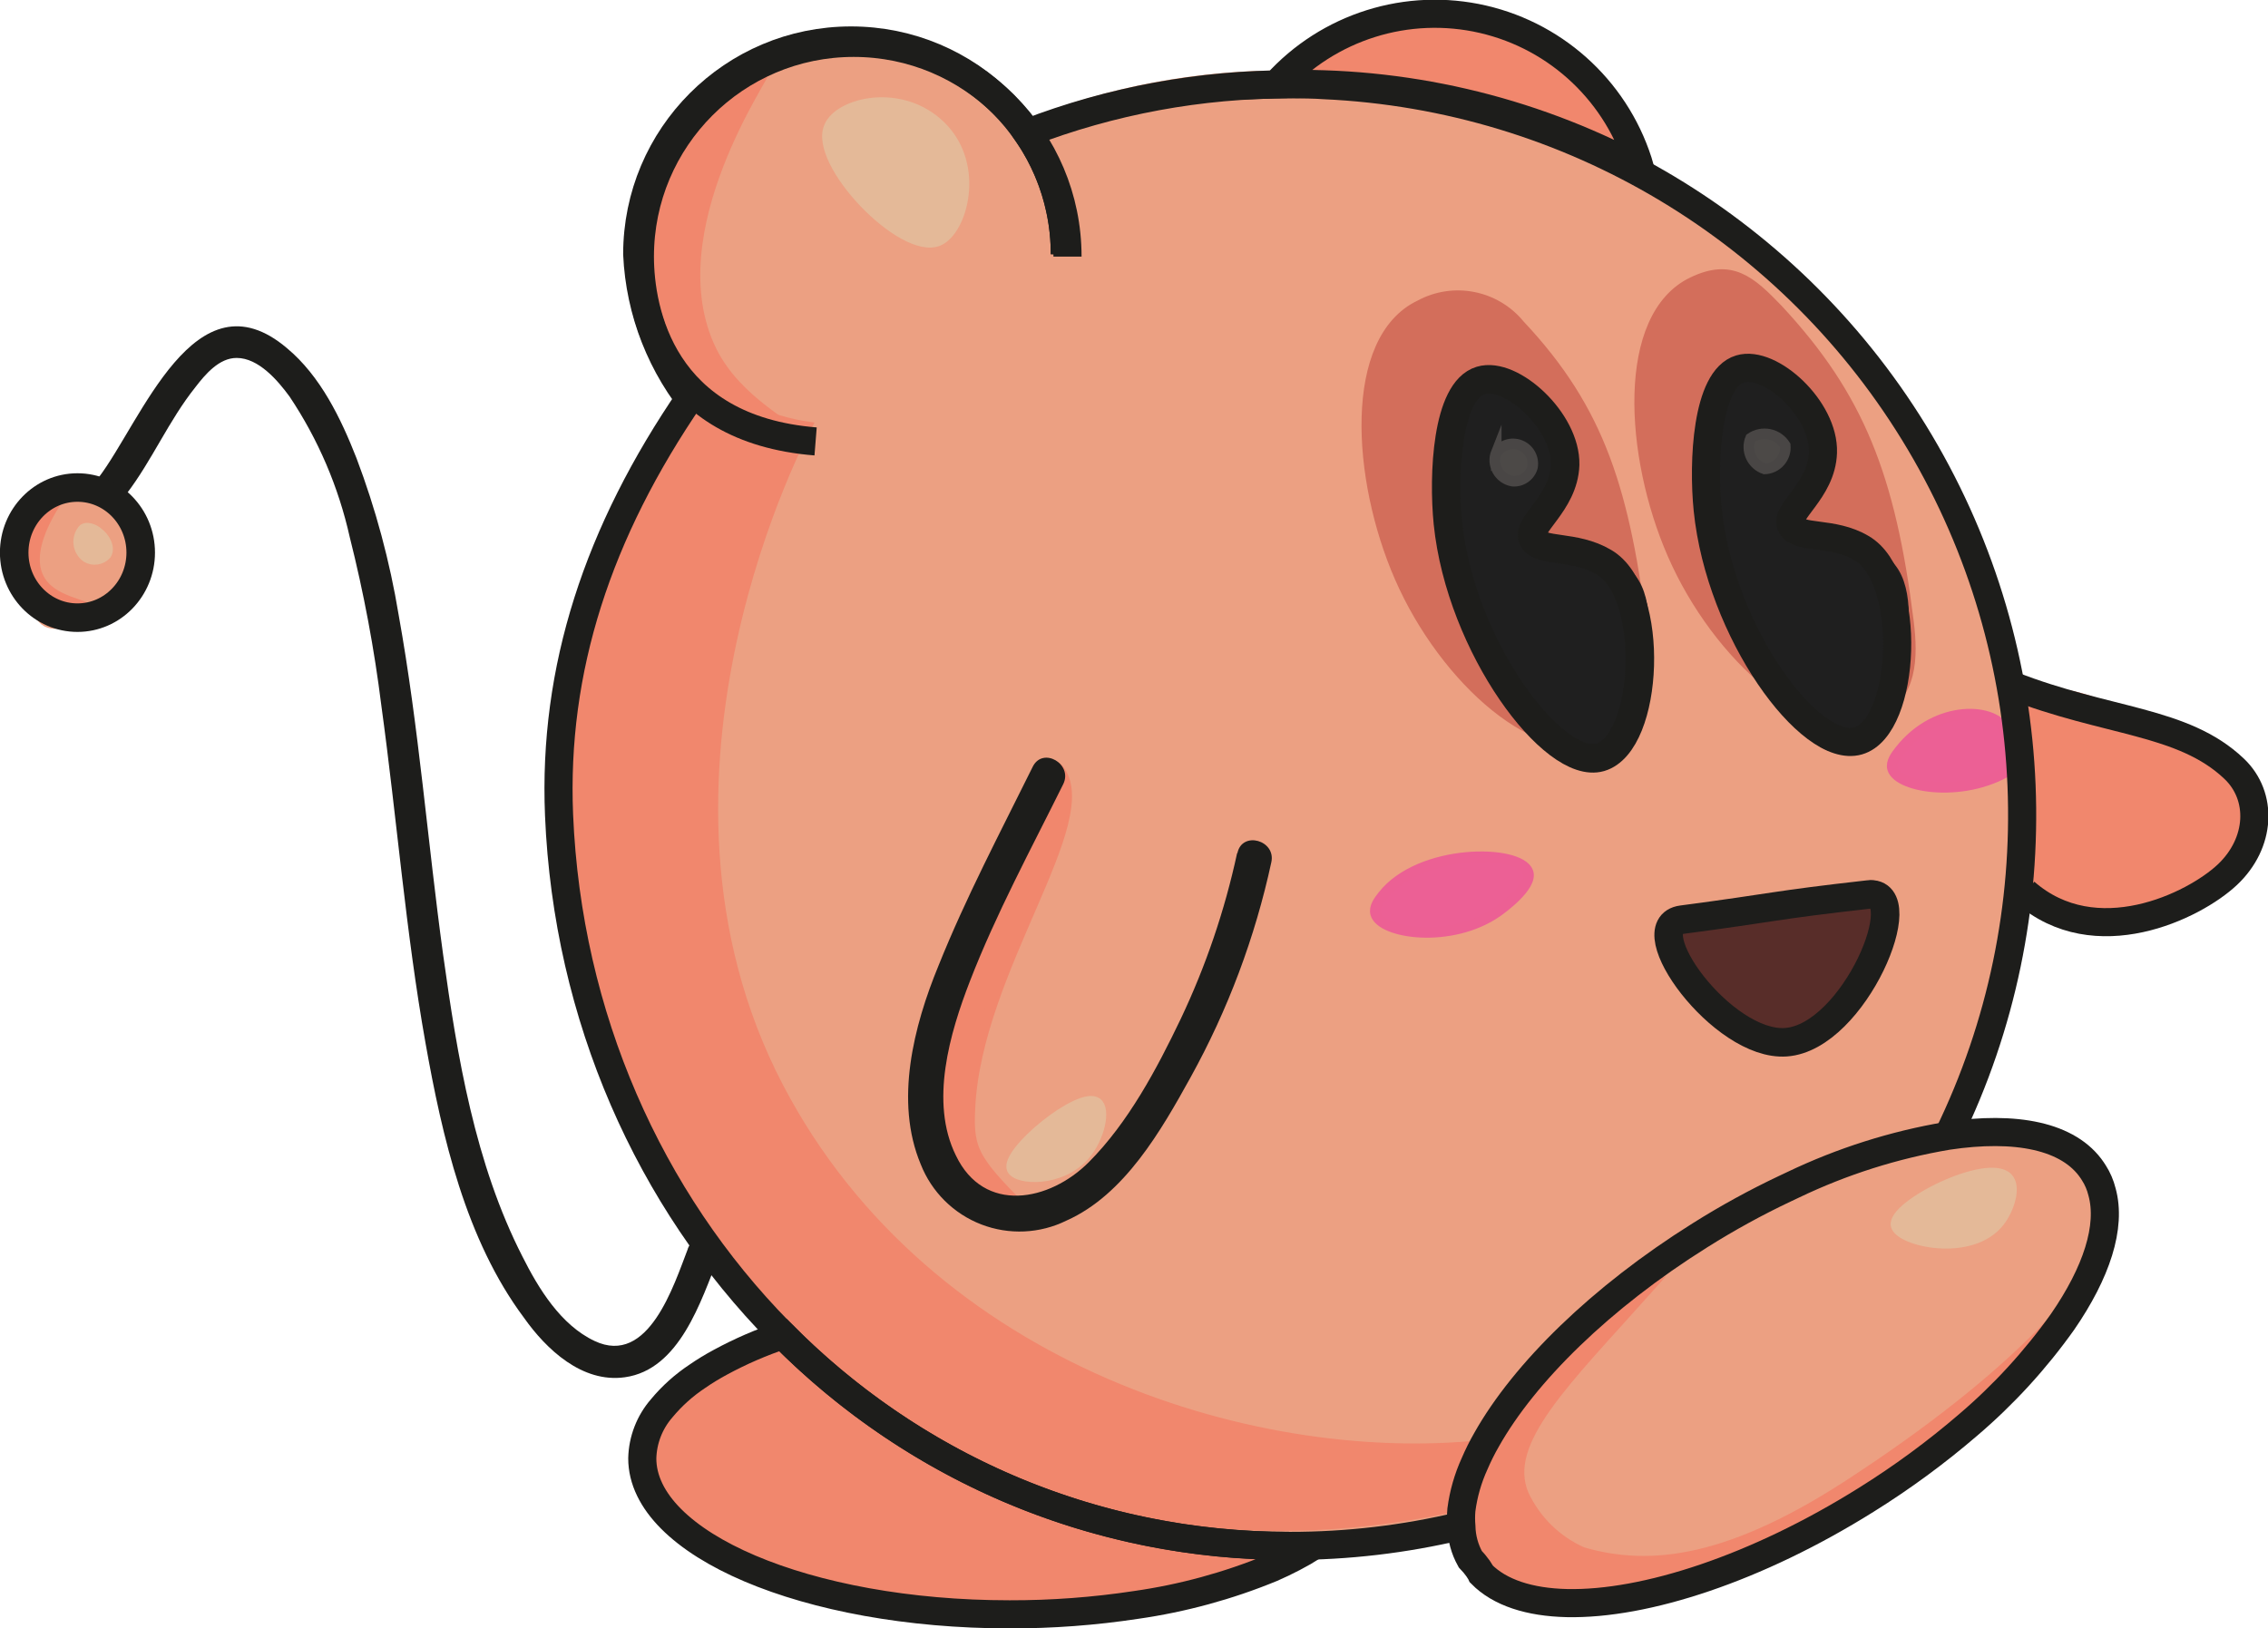
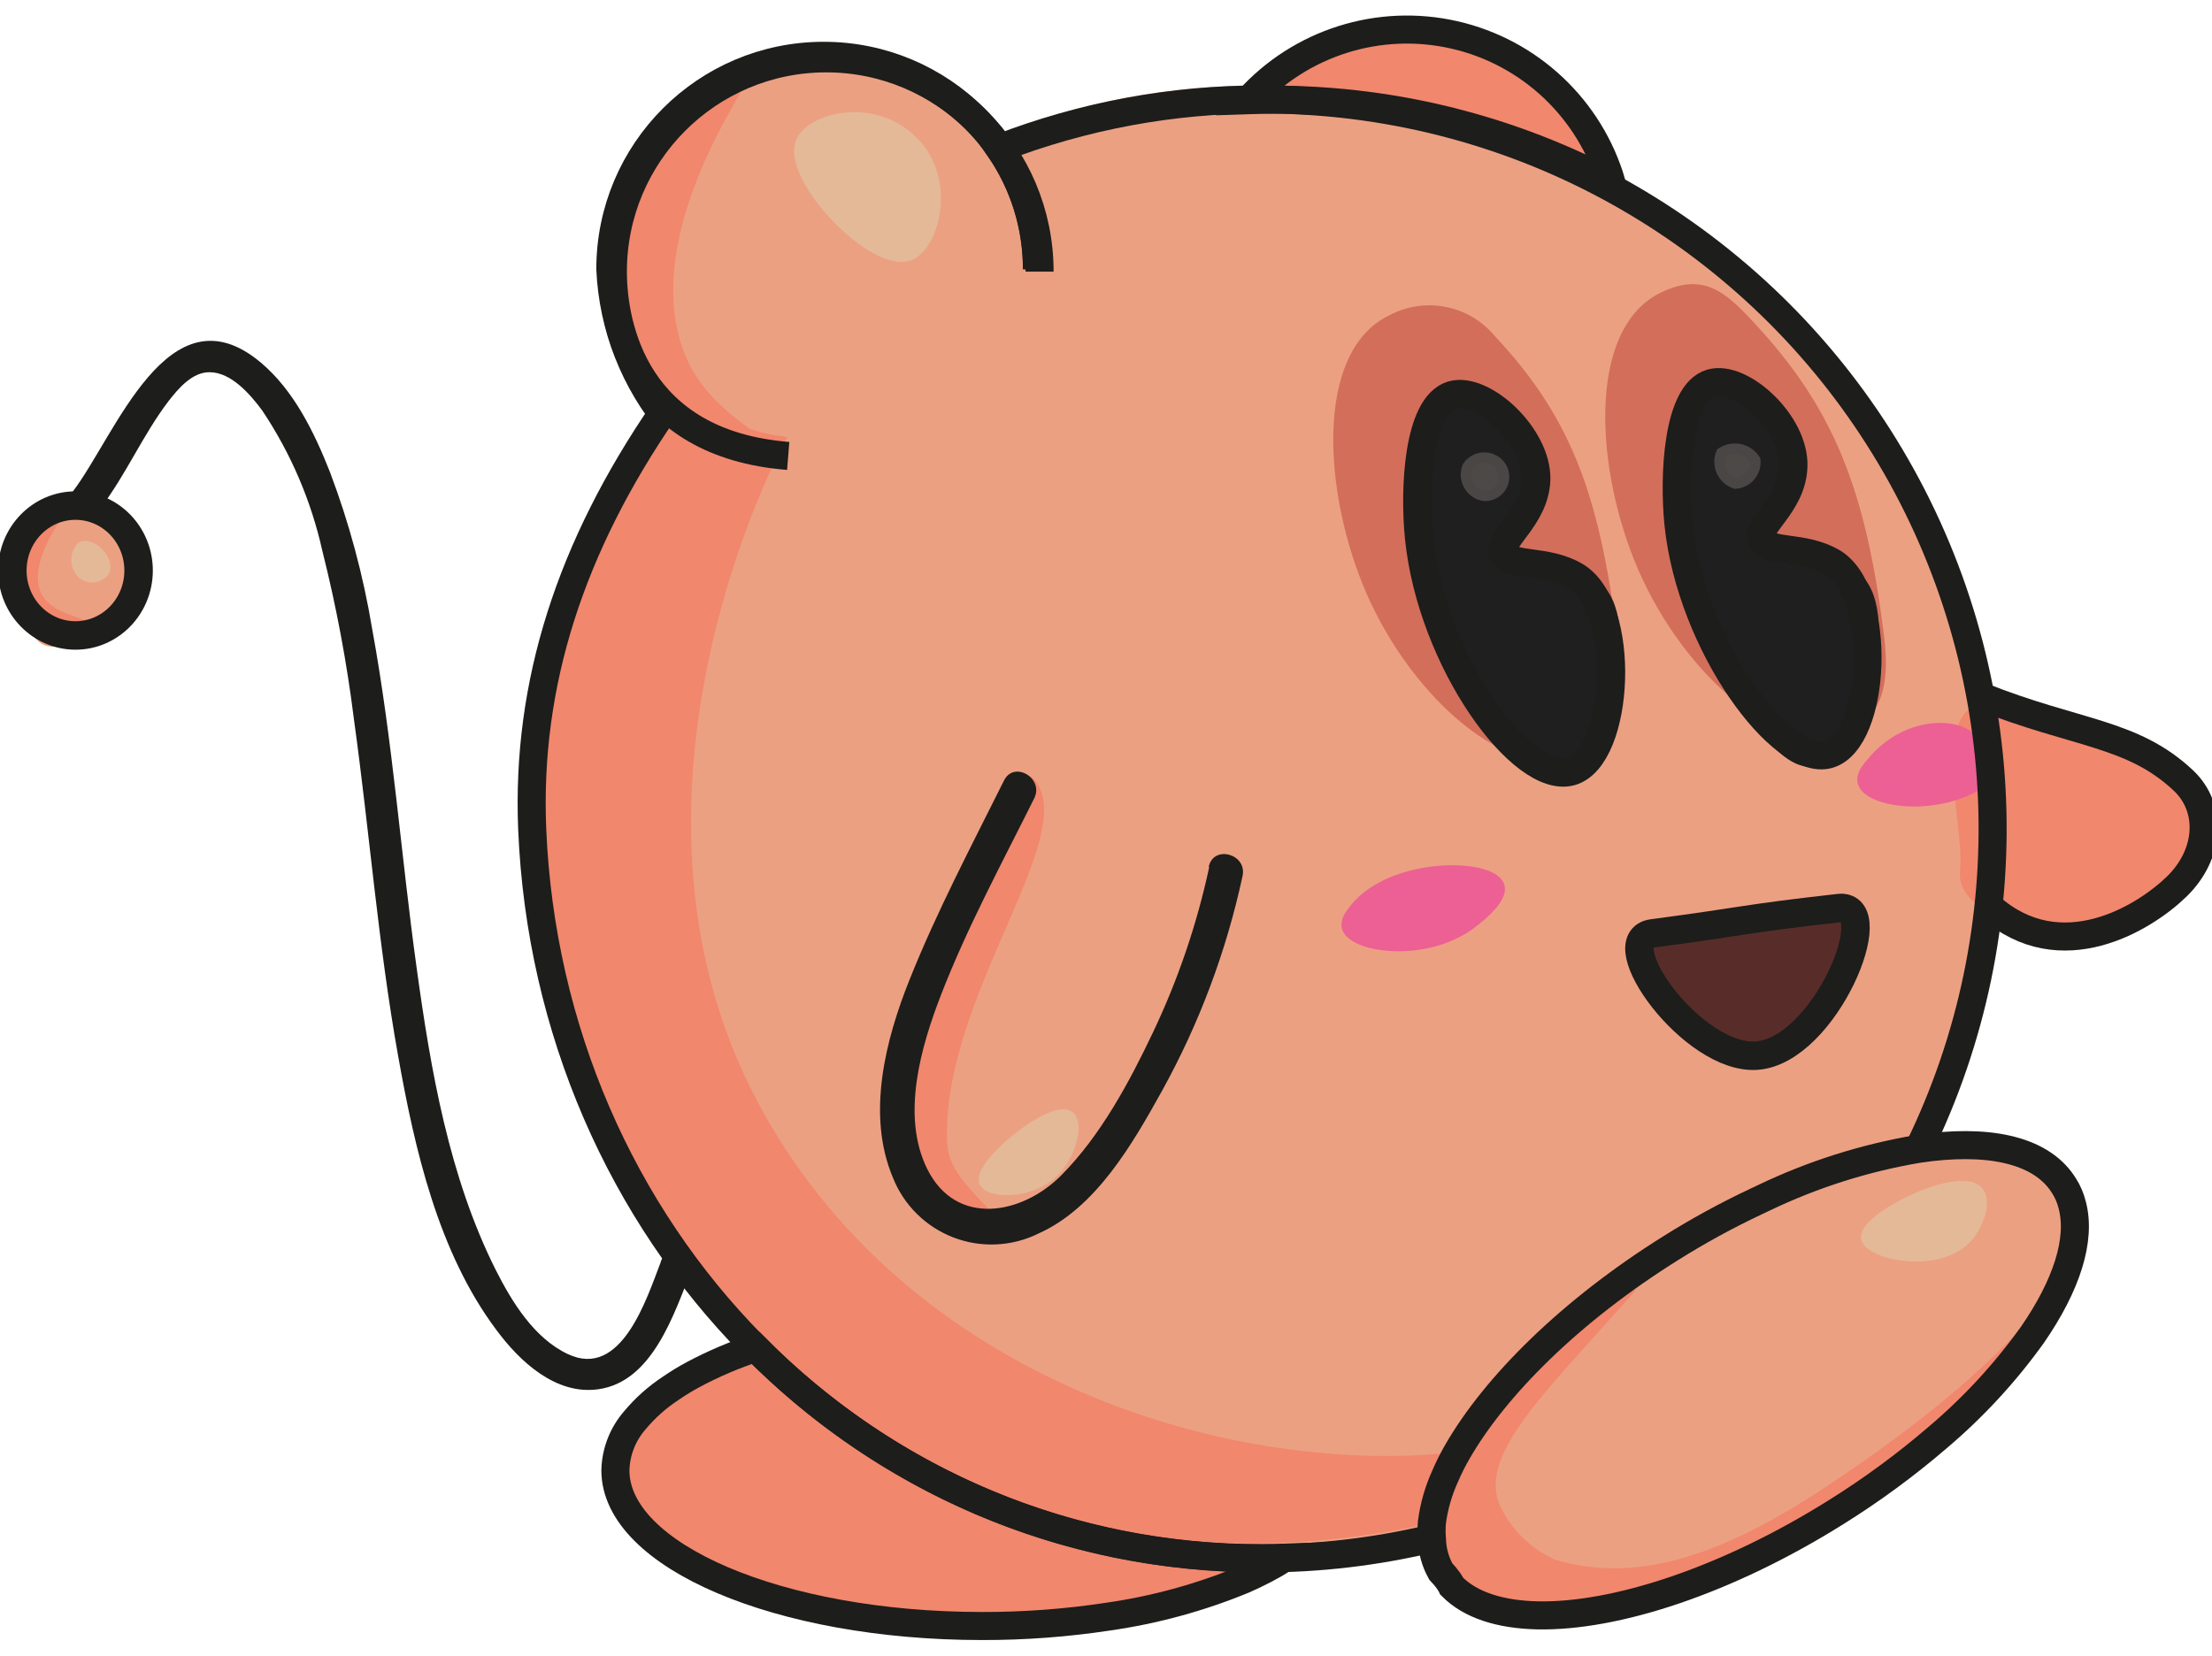
- <svg xmlns="http://www.w3.org/2000/svg" viewBox="0 0 161.34 115.83">
+ <svg xmlns="http://www.w3.org/2000/svg" viewBox="0 0 157.69 118.05">
  <defs>
    <style>.cls-1,.cls-4{fill:#f1876d;stroke:#f1876d;}.cls-1,.cls-10,.cls-11,.cls-12,.cls-14,.cls-2,.cls-3,.cls-4,.cls-5,.cls-6,.cls-7,.cls-8,.cls-9{stroke-miterlimit:10;}.cls-1,.cls-3{stroke-width:0.75px;}.cls-2,.cls-3{fill:#eca082;stroke:#eca082;}.cls-10,.cls-2,.cls-5,.cls-6,.cls-7,.cls-8,.cls-9{stroke-width:0.75px;}.cls-4{stroke-width:0.73px;}.cls-5{fill:#d36e5b;stroke:#d36e5b;}.cls-6{fill:#ec6095;stroke:#ec6094;}.cls-7{fill:#e4b998;stroke:#e4b998;}.cls-8{fill:#1f1f1f;stroke:#1f1f1f;}.cls-9{fill:#582d29;stroke:#582d29;}.cls-10{fill:#4c4947;stroke:#494645;}.cls-11,.cls-12,.cls-14{fill:none;stroke:#1d1d1b;}.cls-11{stroke-width:2px;}.cls-12{stroke-width:2.03px;}.cls-13{fill:#1d1d1b;}.cls-14{stroke-width:2.03px;}</style>
  </defs>
-   <g id="Capa_9" data-name="Capa 9">
-     <path class="cls-1" d="M57.34,94.84C52.26,98,42,99.35,48.44,107.74c4,5.25,39.35,12.39,48.64-1.07.39-.55-24.07,3.29-26.45-2.16S58.94,93.84,57.34,94.84Z" />
-     <path class="cls-2" d="M3.34,44.24c1.66.88,7.08-2.85,6.19-6.19-.48-1.84-2.83-3.38-4.45-2.9C2.18,36,1.55,43.3,3.34,44.24Z" />
-     <path class="cls-3" d="M56.37,29.73a13.8,13.8,0,0,1-10.25-12.2A13.62,13.62,0,0,1,53.28,4.37C60.71.57,68.1,6.25,69.15,7.08c1.46,1.17,4.55,3.63,5,7.36C75.14,21.84,65.55,31.84,56.37,29.73Z" />
-     <path class="cls-3" d="M80,6.69C57.21,12.05,39.45,33.45,39.53,57.21c.1,24.51,19.13,39.14,21.68,41,14.73,10.93,35.9,14.67,53,6.39,13-6.29,19.76-17.59,21.68-20.9a54.68,54.68,0,0,0,6.78-19.55,50.6,50.6,0,0,0-2.33-25.36,51.28,51.28,0,0,0-13.93-20.13C115.31,8.91,97.79,2.51,80,6.69Z" />
-     <path class="cls-1" d="M4.41,35.05C4.31,35,0,40.14,1.6,42.5c1.1,1.59,4.46,1.26,4.55.87s-2.5-.49-3.39-2.22C1.52,38.73,4.48,35.09,4.41,35.05Z" />
-     <path class="cls-1" d="M75.3,54.73C78.19,58.33,69.46,69,69,78.83c-.16,3.17.3,3.8,4.54,8,.55.54-2.08-.27-3.43-1.67C68.94,84,65.65,83.27,68.2,69.67c.58-3.06,3.58-12.6,5.73-13C74.69,56.53,74.69,54,75.3,54.73Z" />
-     <path class="cls-1" d="M92.76,5.15C92.59,3.87,100.3,0,107.37,2.24c5.63,1.81,9.42,7.07,8.71,8.13s-4.49-1.82-13-3.58C96.21,5.36,92.87,6,92.76,5.15Z" />
-     <path class="cls-1" d="M54.47,4.87c-.27-.17-15,5.48-6.28,21.25,2.14,3.9,7.84,5.31,8.15,4.82s-3.89-2.22-5.74-6C46.47,16.44,54.73,5,54.47,4.87Z" />
-     <path class="cls-1" d="M49.21,28.29C37.84,46.21,37.38,59.87,42.92,74.81c8.83,23.8,33.92,40,64.44,31.42,12.65-3.56,21.13-11.76,21.53-13.1.27-.9-8.83,7.93-22.73,9.63-16.23,2-40.15-5-50.8-25.4-11.52-22.09,2-47,2-47C53.35,29.76,49.88,27.23,49.21,28.29Z" />
-     <path class="cls-3" d="M106.41,108.87C102.84,98.64,133.16,79,142.52,80.48c3.81.58,6.67,2.31,6.78,3.51,1.22,14.2-27.54,34.6-39.23,28.52A6.91,6.91,0,0,1,106.41,108.87Z" />
-     <path class="cls-1" d="M117.32,91.59C114,92.65,102,106.16,104.75,110.53c2.2,3.5,8.71,5.12,14.27,2.72,23.28-10,29.78-21.66,29.46-22-.18-.22-3.29,5.42-16.33,14-9,6-14.77,6.61-19.58,5.21a8.34,8.34,0,0,1-4.19-4.11C106.79,102.57,111.34,98.3,117.32,91.59Z" />
-     <path class="cls-4" d="M143.86,61.28c-.27,2.76,5.35,4.23,9.66,3.64,3.63-.5,6.95-3.77,6.64-7.1-.24-2.52-2.8-3.23-4.87-4.54C138.7,42.89,144.37,56,143.86,61.28Z" />
-   </g>
-   <g id="Capa_10" data-name="Capa 10">
-     <path class="cls-5" d="M120.41,20.08c-5.08,2.43-4.48,12.35-1.42,19.36,3.2,7.33,10.07,13.39,14.58,11.22,2.43-1.16,2.52-3.83,2.19-6.45-1.29-10.32-3.53-16-9.29-22.19C124.53,20,123.16,18.76,120.41,20.08Z" />
-     <path class="cls-5" d="M101,21.73c-5.08,2.43-4.48,12.34-1.42,19.35,3.2,7.33,10.07,13.39,14.58,11.23,2.43-1.17,3-4.35,2.71-7-1.29-10.32-3-16.05-8.77-22.19A5.67,5.67,0,0,0,101,21.73Z" />
-     <path class="cls-6" d="M135.15,53.4c2.65-3.37,6.9-3,7.48-1.41.37,1,.94,2.37.65,2.58-3.31,2.28-8.24,1.53-8.65.12C134.5,54.24,134.86,53.77,135.15,53.4Z" />
-     <path class="cls-6" d="M98.37,63.73c2.66-3.38,9.74-3.31,10.33-1.68.36,1-1.91,2.64-2.2,2.84-3.3,2.28-8.24,1.54-8.64.13C97.73,64.56,98.08,64.1,98.37,63.73Z" />
-     <path class="cls-7" d="M5.94,37.65a1.35,1.35,0,0,0,.22,2,1.11,1.11,0,0,0,1.39-.2c.31-.47-.11-1.22-.6-1.56C6.92,37.83,6.31,37.42,5.94,37.65Z" />
-     <path class="cls-7" d="M59,9c-1.16,2.54,5.2,9.18,7.75,8.13,1.69-.7,3-5.35.19-8.13S59.72,7.3,59,9Z" />
-     <path class="cls-7" d="M72,83.19c.35.78,3.47.94,5.16-1,1.07-1.24,1.5-3.26.86-3.72C76.85,77.61,71.46,82,72,83.19Z" />
-     <path class="cls-7" d="M134.88,87.19c.23,1.14,5.37,2.31,7.36-.28.68-.88,1.2-2.46.57-3.1C141.41,82.38,134.59,85.77,134.88,87.19Z" />
-     <path class="cls-8" d="M122.86,27.63c-4.59,3.5,3.21,25.94,8.13,25.55,3.22-.26,6.09-10.4,3.29-13-1.77-1.61-5.3.21-6.58-1.55-.8-1.09.81-2.25,1-5.42,0-.55.23-4.55-1.93-5.8A3.82,3.82,0,0,0,122.86,27.63Z" />
-     <path class="cls-8" d="M104.37,28.37c-4.58,3.51,3.22,25.94,8.13,25.55,3.23-.25,6.1-10.4,3.29-13-1.76-1.61-5.29.21-6.58-1.55-.8-1.09.82-2.25,1-5.41,0-.55.22-4.56-1.94-5.81A3.84,3.84,0,0,0,104.37,28.37Z" />
-     <path class="cls-9" d="M119.28,65.63c3.09.77,8.87-1.2,13.52-2.56,3-.86.73,9.56-4.62,10.5S116.28,64.88,119.28,65.63Z" />
-     <path class="cls-10" d="M124.53,31.18a1.65,1.65,0,0,0,1,2.19A1.53,1.53,0,0,0,127,31.69,1.74,1.74,0,0,0,124.53,31.18Z" />
-     <path class="cls-10" d="M106.44,32.18a1.52,1.52,0,0,0,1.16,2.06,1.36,1.36,0,0,0,1.42-1,1.41,1.41,0,0,0-2.58-1Z" />
-   </g>
  <g id="Capa_2" data-name="Capa 2">
-     <g id="Capa_6" data-name="Capa 6">
-       <path class="cls-11" d="M75.75,18.09a15.21,15.21,0,0,0-30.42,0,18.51,18.51,0,0,0,4.38,11.14" />
-       <path class="cls-11" d="M75.75,18.09a15.16,15.16,0,0,0-2.68-8.63A51.77,51.77,0,0,1,91.8,6c.8,0,1.6,0,2.39.06a52,52,0,0,1,44.38,74.78" />
-       <path class="cls-11" d="M49.16,28.19C42.5,37.89,39.34,47.64,39.77,58c1.2,28.7,23.3,52,52,52a52,52,0,0,0,12.11-1.42" />
-       <path class="cls-11" d="M90.79,6A51.52,51.52,0,0,1,116.68,12,15.19,15.19,0,0,0,90.79,6Z" />
-       <path class="cls-11" d="M132.42,39c3.66,2.11,3.18,12.74-.24,13.72s-9.82-7.76-10.7-16.47c-.34-3.38-.08-9.29,2.31-10,2.14-.65,6,2.86,5.89,5.95-.09,2.76-2.8,4.25-2.25,5.22S130.37,37.78,132.42,39Z" />
-       <path class="cls-12" d="M114.09,40c3.7,2.13,3.21,12.89-.26,13.89-3.3.95-9.93-7.87-10.83-16.68-.34-3.43-.08-9.41,2.34-10.14,2.17-.66,6.07,2.89,6,6-.1,2.8-2.84,4.31-2.28,5.29S112,38.76,114.09,40Z" />
-       <path class="cls-12" d="M132.92,63.65c3.36-.38-1,10.16-5.87,10.51-4.52.33-10.74-8.27-7.4-8.72C126.47,64.54,126,64.43,132.92,63.65Z" />
-       <path class="cls-11" d="M146.73,94.05A40.45,40.45,0,0,1,140,101.4a59,59,0,0,1-7.24,5.32c-7.79,4.88-15.73,7.47-21.29,7.35-2.66-.06-4.78-.74-6.09-2.07a1.34,1.34,0,0,0-.13-.23l-.11-.17a5.83,5.83,0,0,0-.55-.66,5,5,0,0,1-.63-2.32,6.85,6.85,0,0,1,0-1.19,11.48,11.48,0,0,1,.94-3.28,16.22,16.22,0,0,1,.86-1.72c2.67-4.74,8.1-10.1,15.17-14.53A57.4,57.4,0,0,1,127,84.57l.55-.26a41.35,41.35,0,0,1,11-3.49c4.84-.73,8.63,0,10.29,2.46a1.63,1.63,0,0,1,.11.17,4.52,4.52,0,0,1,.58,1.35C150.22,87.28,149.14,90.55,146.73,94.05Z" />
-       <path class="cls-11" d="M93.46,110a23.61,23.61,0,0,1-3,1.57,40.25,40.25,0,0,1-9.64,2.63,59.1,59.1,0,0,1-9,.67c-14.43,0-26.13-5-26.13-11.1a5.64,5.64,0,0,1,1.38-3.56,11.65,11.65,0,0,1,2.54-2.28,17,17,0,0,1,1.64-1A27.69,27.69,0,0,1,55.7,95a50.5,50.5,0,0,0,36.08,15Q92.62,110,93.46,110Z" />
-       <path class="cls-13" d="M88,60.73a54.13,54.13,0,0,1-4,11.76c-1.7,3.56-3.74,7.39-6.54,10.2S70,86.4,68,82.22c-1.88-3.8-.43-8.72,1-12.41,1.86-4.8,4.35-9.4,6.63-14,.72-1.44-1.44-2.7-2.16-1.26-2.31,4.67-4.77,9.33-6.71,14.17C65,73,63.62,78.36,65.5,82.85a7.55,7.55,0,0,0,10.37,4c4.13-1.84,6.74-6.42,8.83-10.2a56.1,56.1,0,0,0,5.74-15.3c.34-1.56-2.07-2.24-2.41-.66Z" />
-       <path class="cls-13" d="M48.93,88.87c-1,2.59-2.8,8.36-6.63,6.55-2.41-1.13-4-3.75-5.13-6-3.38-6.61-4.64-14.23-5.65-21.51-1.1-8-1.72-16.15-3.16-24.15a58.31,58.31,0,0,0-3-11.16c-1.11-2.83-2.56-5.84-4.95-7.83C13.87,19.23,10.06,30,7,34c-.89,1.16,1.08,2.29,2,1.14,1.83-2.4,3-5.21,4.9-7.59.69-.9,1.69-2.09,2.94-2.08,1.55,0,2.92,1.6,3.76,2.75a29.59,29.59,0,0,1,4.28,10,99.14,99.14,0,0,1,2.25,12c1.1,8,1.73,16.08,3.14,24,1.18,6.64,2.86,14,7,19.54C38.85,96,41.41,98.43,44.45,98c3.9-.54,5.42-5.44,6.66-8.54.54-1.36-1.65-2-2.18-.61Z" />
-       <ellipse class="cls-14" cx="5.51" cy="39.32" rx="4.5" ry="4.63" />
-     </g>
    <g id="Capa_4" data-name="Capa 4">
-       <path class="cls-11" d="M75.94,18.26a15.21,15.21,0,0,0-30.42,0c0,3.88,1.56,12.28,12.5,13.15" />
-       <path class="cls-11" d="M144.06,63.49c5,4.38,12,1,14.39-1.25s2.55-5.59.47-7.55c-3.64-3.45-9-3.26-15.82-5.93" />
+       <path class="cls-1" d="M55.52,95.94c-5.08,3.15-15.36,4.52-8.91,12.91,4,5.25,39.36,12.38,48.65-1.07.38-.56-24.08,3.29-26.45-2.16S57.12,95,55.52,95.94Z" />
+       <path class="cls-2" d="M3.21,45.61c1.66.88,7.08-2.85,6.2-6.19C8.92,37.58,6.58,36,5,36.52,2.05,37.36,1.42,44.67,3.21,45.61Z" />
+       <path class="cls-3" d="M54.55,30.83a13.71,13.71,0,0,1-3.1-25.35c7.43-3.8,14.83,1.88,15.87,2.71,1.46,1.16,4.55,3.62,5,7.35C73.31,22.94,63.73,32.94,54.55,30.83Z" />
+       <path class="cls-3" d="M78.16,7.8C55.38,13.16,37.62,34.56,37.71,58.32c.09,24.51,19.13,39.14,21.68,41,14.72,10.93,35.89,14.67,53,6.39,13-6.29,19.76-17.6,21.68-20.91a54.79,54.79,0,0,0,6.77-19.54,50.56,50.56,0,0,0-2.32-25.36A51.33,51.33,0,0,0,124.61,19.8C113.48,10,96,3.62,78.16,7.8Z" />
+       <path class="cls-1" d="M4.28,36.42c-.1-.05-4.46,5.09-2.81,7.45,1.11,1.59,4.46,1.26,4.55.87s-2.49-.49-3.39-2.22C1.39,40.1,4.35,36.46,4.28,36.42Z" />
+       <path class="cls-1" d="M73.47,55.83c2.89,3.6-5.83,14.26-6.32,24.11-.16,3.16.29,3.8,4.54,8,.55.54-2.08-.26-3.43-1.66-1.15-1.19-4.44-1.9-1.88-15.49.57-3.06,3.57-12.6,5.73-13C72.87,57.64,72.86,55.07,73.47,55.83Z" />
+       <path class="cls-1" d="M90.93,6.25c-.16-1.27,7.54-5.18,14.62-2.9,5.62,1.81,9.42,7.07,8.71,8.13s-4.49-1.82-13-3.58C94.39,6.47,91,7.08,90.93,6.25Z" />
+       <path class="cls-1" d="M52.65,6c-.28-.16-15,5.49-6.29,21.26,2.15,3.89,7.84,5.31,8.16,4.81s-3.9-2.21-5.75-6C44.65,17.55,52.9,6.12,52.65,6Z" />
+       <path class="cls-1" d="M47.38,29.4C36,47.31,35.56,61,41.1,75.92c8.82,23.8,33.92,40,64.44,31.42,12.64-3.56,21.12-11.76,21.52-13.1.27-.9-8.83,7.92-22.73,9.62-16.23,2-40.14-5-50.8-25.4-11.51-22.08,2-47,2-47C51.53,30.87,48.06,28.33,47.38,29.4Z" />
+       <path class="cls-3" d="M104.58,110C101,99.75,131.33,80.15,140.69,81.59c3.81.58,6.68,2.31,6.78,3.51,1.22,14.2-27.53,34.6-39.23,28.52A7,7,0,0,1,104.58,110Z" />
+       <path class="cls-1" d="M115.49,92.7c-3.35,1.06-15.32,14.57-12.57,18.94,2.2,3.5,8.71,5.12,14.27,2.72,23.28-10,29.78-21.67,29.47-22-.19-.21-3.3,5.42-16.34,14-9,6-14.76,6.61-19.58,5.21a8.33,8.33,0,0,1-4.18-4.11C105,103.68,109.52,99.41,115.49,92.7Z" />
+       <path class="cls-4" d="M140.09,62.15c-.27,2.77,5.35,4.24,9.66,3.64,3.63-.49,6.95-3.77,6.64-7.09-.24-2.52-2.8-3.24-4.87-4.54C134.93,43.76,140.6,56.86,140.09,62.15Z" />
+       <path class="cls-5" d="M118.58,21.19c-5.08,2.43-4.48,12.35-1.42,19.35,3.2,7.34,10.07,13.4,14.58,11.23,2.43-1.17,2.52-3.83,2.19-6.45-1.29-10.32-3.53-16.06-9.29-22.19C122.71,21.06,121.33,19.87,118.58,21.19Z" />
+       <path class="cls-5" d="M99.19,22.83c-5.08,2.44-4.48,12.35-1.42,19.36,3.2,7.33,10.08,13.39,14.58,11.23,2.43-1.17,3-4.35,2.71-7-1.29-10.32-3-16.06-8.77-22.2A5.69,5.69,0,0,0,99.19,22.83Z" />
+       <path class="cls-6" d="M133.32,54.51c2.66-3.38,6.9-3,7.49-1.42.36,1,.93,2.38.64,2.58-3.31,2.29-8.24,1.54-8.64.13C132.67,55.35,133,54.88,133.32,54.51Z" />
+       <path class="cls-6" d="M96.55,64.83c2.65-3.37,9.74-3.3,10.32-1.67.37,1-1.9,2.63-2.19,2.84-3.31,2.28-8.24,1.53-8.65.13C95.9,65.67,96.26,65.2,96.55,64.83Z" />
+       <path class="cls-7" d="M5.81,39A1.36,1.36,0,0,0,6,41a1.11,1.11,0,0,0,1.39-.2c.31-.47-.11-1.22-.59-1.56C6.79,39.2,6.18,38.79,5.81,39Z" />
+       <path class="cls-7" d="M57.13,10.06c-1.17,2.53,5.2,9.18,7.74,8.13,1.69-.7,3-5.35.19-8.13S57.89,8.41,57.13,10.06Z" />
+       <path class="cls-7" d="M70.19,84.3c.36.78,3.48.94,5.16-1,1.07-1.24,1.5-3.26.87-3.72C75,78.72,69.64,83.08,70.19,84.3Z" />
+       <path class="cls-7" d="M133.05,88.3c.24,1.14,5.37,2.31,7.37-.29.67-.87,1.2-2.45.56-3.09C139.59,83.49,132.76,86.88,133.05,88.3Z" />
+       <path class="cls-8" d="M121,28.74c-4.59,3.5,3.22,25.93,8.13,25.55,3.22-.26,6.1-10.41,3.29-13-1.76-1.61-5.29.21-6.58-1.55-.8-1.09.81-2.26,1-5.42,0-.55.22-4.55-1.94-5.81A3.84,3.84,0,0,0,121,28.74Z" />
+       <path class="cls-8" d="M102.55,29.48C98,33,105.76,55.41,110.68,55c3.22-.26,6.09-10.4,3.29-13-1.77-1.61-5.3.21-6.58-1.55-.8-1.09.81-2.26,1-5.42,0-.55.23-4.55-1.93-5.8A3.82,3.82,0,0,0,102.55,29.48Z" />
+       <path class="cls-9" d="M117.45,66.74c3.1.77,8.88-1.2,13.52-2.56,3-.87.73,9.55-4.62,10.49S114.45,66,117.45,66.74Z" />
+       <path class="cls-10" d="M122.71,32.29a1.64,1.64,0,0,0,1,2.19,1.53,1.53,0,0,0,1.42-1.68A1.72,1.72,0,0,0,122.71,32.29Z" />
+       <path class="cls-10" d="M104.61,33.29a1.53,1.53,0,0,0,1.16,2.06,1.35,1.35,0,0,0,.65-2.58A1.42,1.42,0,0,0,104.61,33.29Z" />
+       <path class="cls-11" d="M73.93,19.19a15.21,15.21,0,0,0-30.42,0,18.53,18.53,0,0,0,4.37,11.15" />
+       <path class="cls-11" d="M73.92,19.2a15.16,15.16,0,0,0-2.68-8.63A51.77,51.77,0,0,1,90,7.09c.8,0,1.6,0,2.39.06a52,52,0,0,1,44.38,74.78" />
+       <path class="cls-11" d="M47.33,29.3c-6.66,9.7-9.82,19.45-9.39,29.82,1.2,28.7,23.3,52,52,52a52,52,0,0,0,12.11-1.42" />
+       <path class="cls-11" d="M89,7.14a51.73,51.73,0,0,1,25.89,5.91A15.2,15.2,0,0,0,89,7.14Z" />
+       <path class="cls-11" d="M130.6,40.07c3.65,2.11,3.17,12.74-.25,13.72-3.27.94-9.81-7.76-10.7-16.47-.34-3.39-.08-9.29,2.32-10,2.14-.64,6,2.86,5.88,5.95-.09,2.77-2.79,4.26-2.24,5.22S128.54,38.89,130.6,40.07Z" />
+       <path class="cls-12" d="M112.26,41.06C116,43.19,115.47,54,112,55s-9.94-7.86-10.83-16.67c-.35-3.43-.09-9.41,2.34-10.15,2.17-.65,6.06,2.9,6,6-.09,2.8-2.83,4.31-2.28,5.29S110.18,39.87,112.26,41.06Z" />
+       <path class="cls-12" d="M131.09,64.75c3.36-.37-1,10.17-5.86,10.52-4.53.33-10.75-8.28-7.41-8.72C124.65,65.65,124.14,65.53,131.09,64.75Z" />
+       <path class="cls-11" d="M144.9,95.16a40.45,40.45,0,0,1-6.78,7.35,59,59,0,0,1-7.24,5.32c-7.79,4.88-15.73,7.47-21.29,7.35-2.66-.06-4.78-.74-6.09-2.07a1.34,1.34,0,0,0-.13-.23l-.11-.17a5.83,5.83,0,0,0-.55-.66,5,5,0,0,1-.63-2.32,6.85,6.85,0,0,1,0-1.19,11.48,11.48,0,0,1,.94-3.28,16.22,16.22,0,0,1,.86-1.72C106.6,98.8,112,93.44,119.1,89a57.4,57.4,0,0,1,6.09-3.33l.55-.26a41.35,41.35,0,0,1,11-3.49c4.84-.73,8.63,0,10.29,2.46a1.63,1.63,0,0,1,.11.17,4.52,4.52,0,0,1,.58,1.35C148.39,88.39,147.31,91.66,144.9,95.16Z" />
+       <path class="cls-11" d="M91.63,111.07a23.61,23.61,0,0,1-3,1.57A40.25,40.25,0,0,1,79,115.27a59.1,59.1,0,0,1-9,.67c-14.43,0-26.13-5-26.13-11.1a5.64,5.64,0,0,1,1.38-3.56A11.65,11.65,0,0,1,47.8,99a17,17,0,0,1,1.64-1,27.69,27.69,0,0,1,4.43-1.89A50.5,50.5,0,0,0,90,111.1Q90.79,111.1,91.63,111.07Z" />
+       <path class="cls-13" d="M86.2,61.84a53.78,53.78,0,0,1-4,11.76c-1.69,3.56-3.74,7.38-6.54,10.2s-7.51,3.71-9.57-.47c-1.87-3.8-.43-8.72,1-12.41,1.86-4.8,4.35-9.4,6.64-14,.71-1.44-1.45-2.71-2.16-1.26-2.32,4.66-4.78,9.32-6.72,14.17-1.73,4.31-3.09,9.64-1.2,14.13a7.56,7.56,0,0,0,10.37,4c4.12-1.84,6.73-6.42,8.83-10.2a56,56,0,0,0,5.73-15.3c.34-1.57-2.07-2.24-2.41-.66Z" />
+       <path class="cls-13" d="M47.1,90c-1,2.59-2.8,8.36-6.62,6.55-2.42-1.14-4-3.75-5.14-6C32,83.89,30.7,76.27,29.7,69,28.59,61,28,52.84,26.53,44.84a58.83,58.83,0,0,0-3-11.16c-1.12-2.84-2.57-5.84-4.95-7.84C12,20.34,8.24,31.06,5.18,35.06c-.89,1.16,1.08,2.29,2,1.15C9,33.81,10.19,31,12,28.62c.7-.9,1.69-2.09,2.94-2.08,1.55,0,2.92,1.6,3.76,2.74a29.56,29.56,0,0,1,4.28,10,99.67,99.67,0,0,1,2.25,12c1.11,8,1.73,16.08,3.15,24,1.18,6.64,2.85,14,7,19.54,1.66,2.25,4.23,4.66,7.26,4.24,3.9-.53,5.43-5.44,6.67-8.53.54-1.36-1.65-2-2.19-.61Z" />
+       <ellipse class="cls-14" cx="5.38" cy="40.68" rx="4.5" ry="4.63" />
+       <path class="cls-11" d="M74.11,19.37a15.21,15.21,0,0,0-30.42,0c0,3.88,1.57,12.27,12.5,13.14" />
+       <path class="cls-11" d="M141.9,64.7c5,4.39,10.92.81,13.28-1.49s2.56-5.58.48-7.55c-3.65-3.44-7.64-3.3-14.41-6" />
    </g>
  </g>
</svg>
